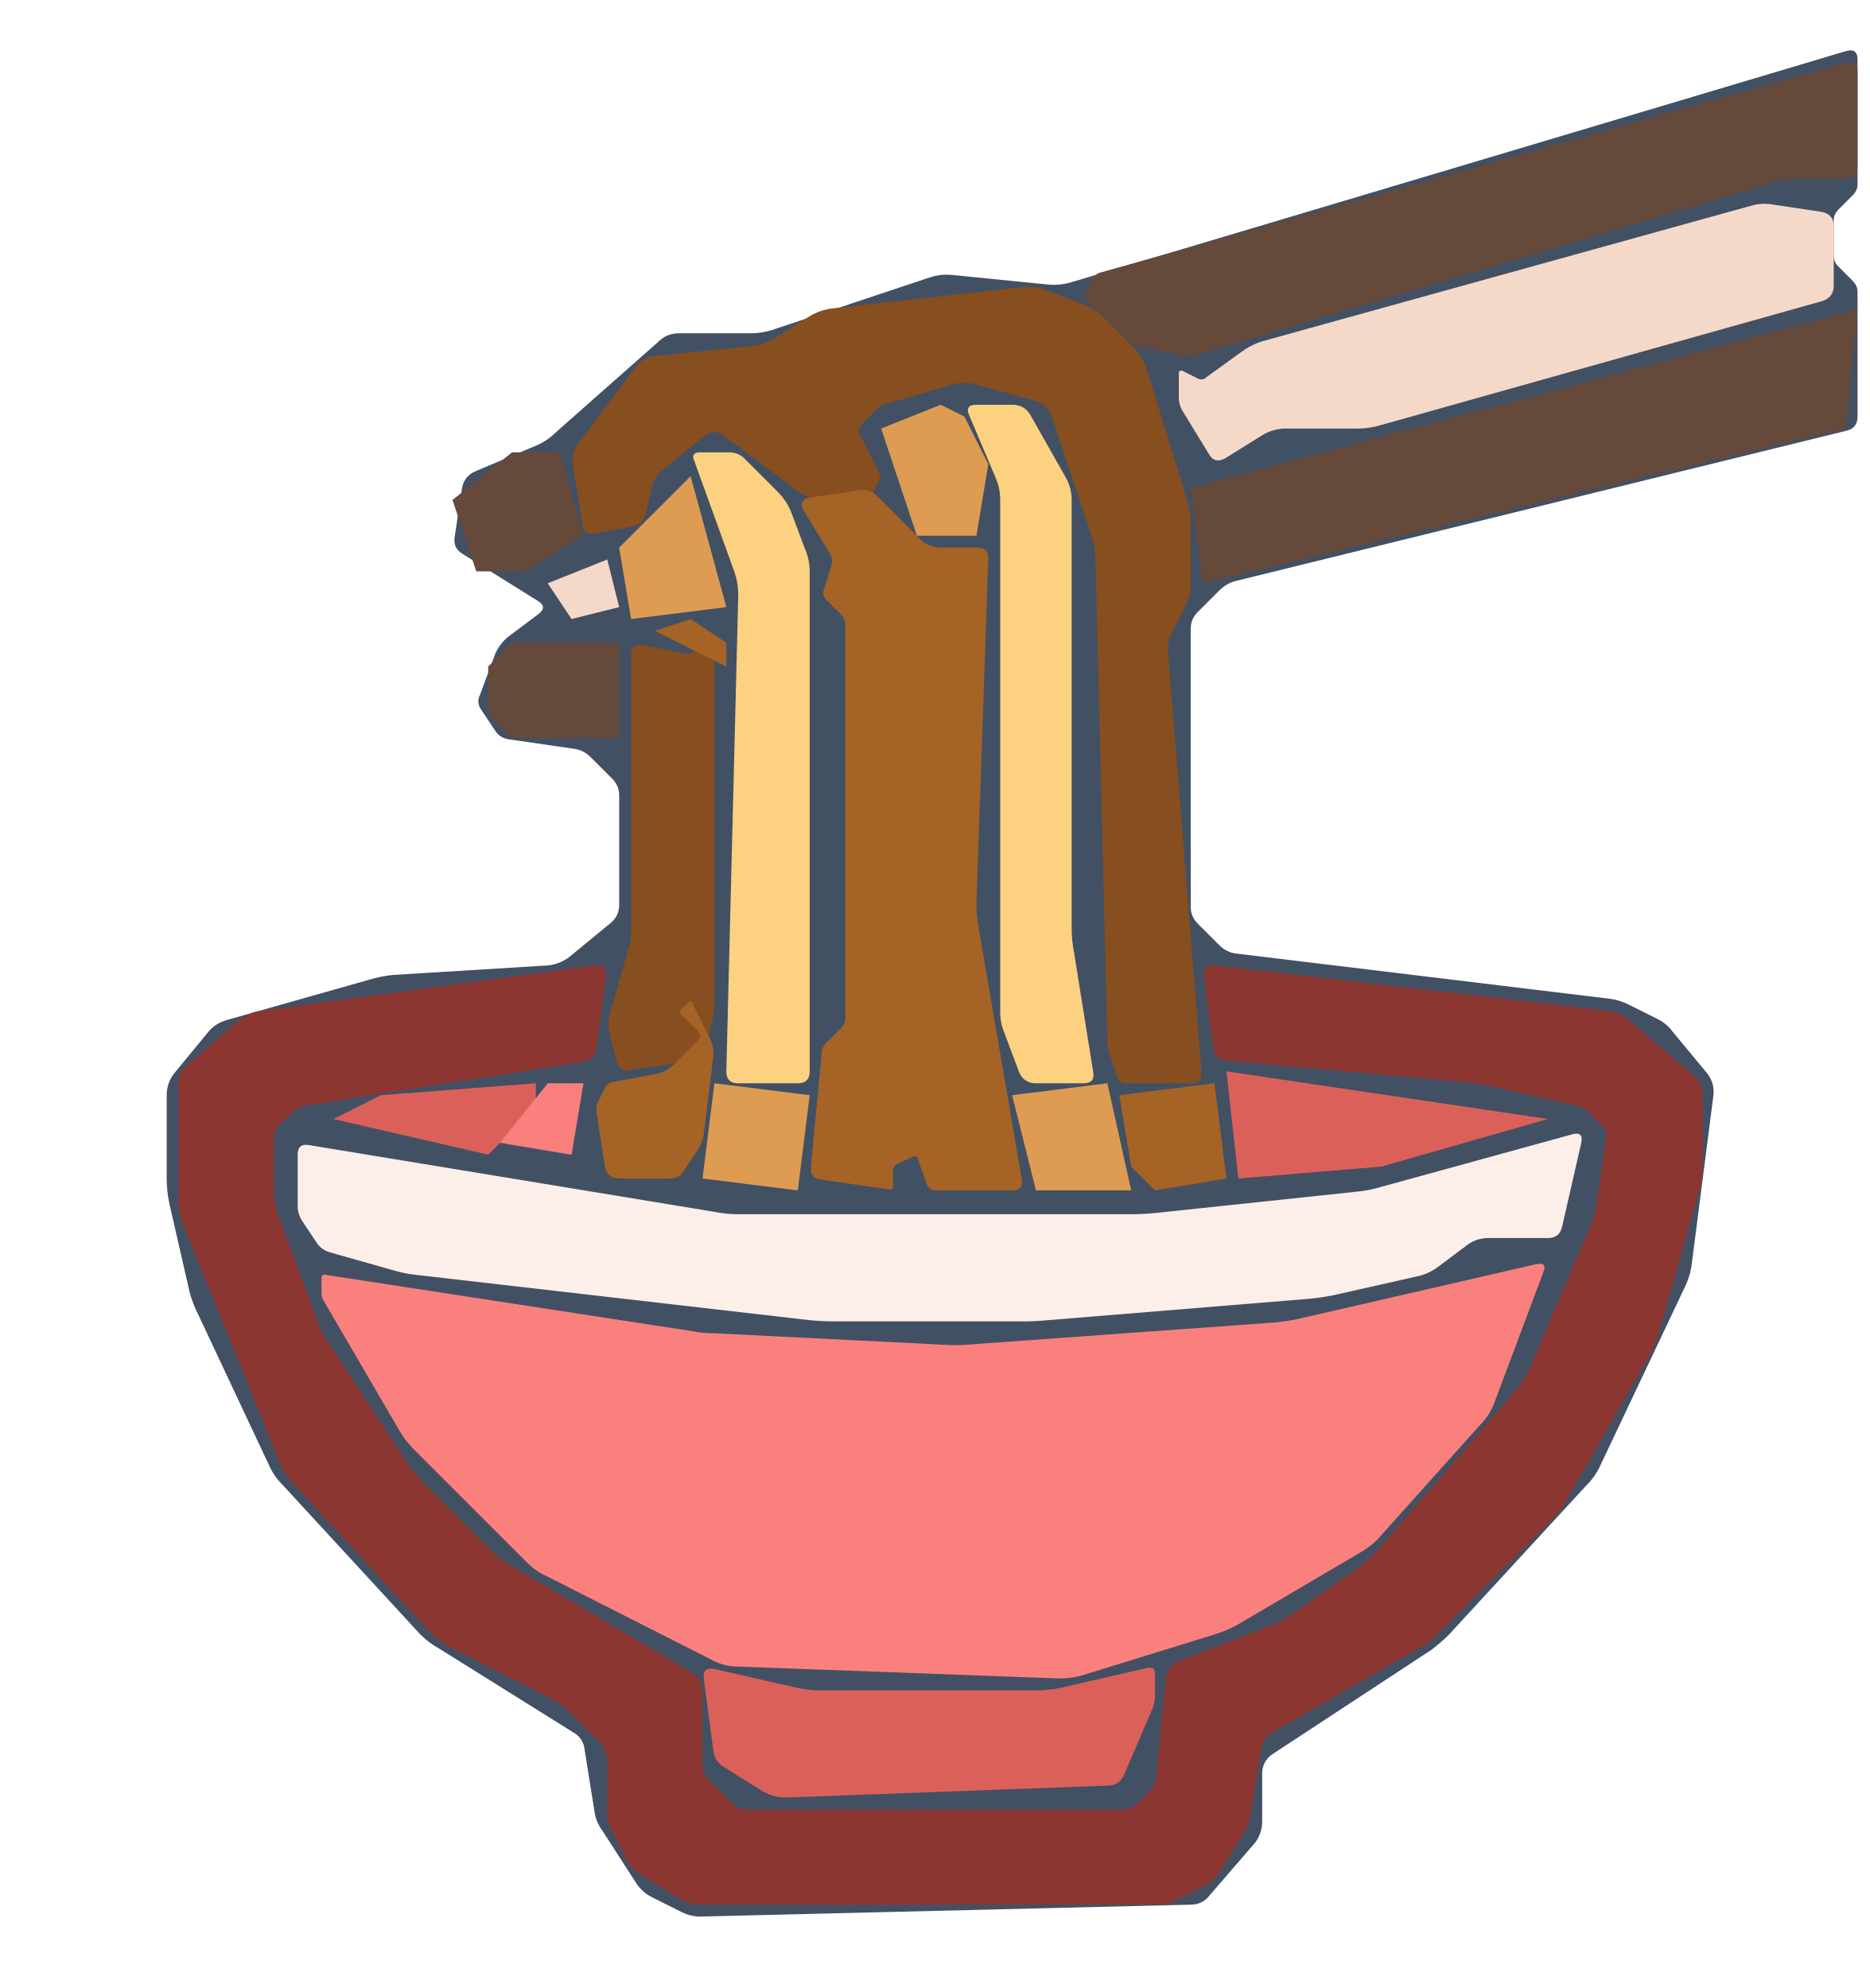
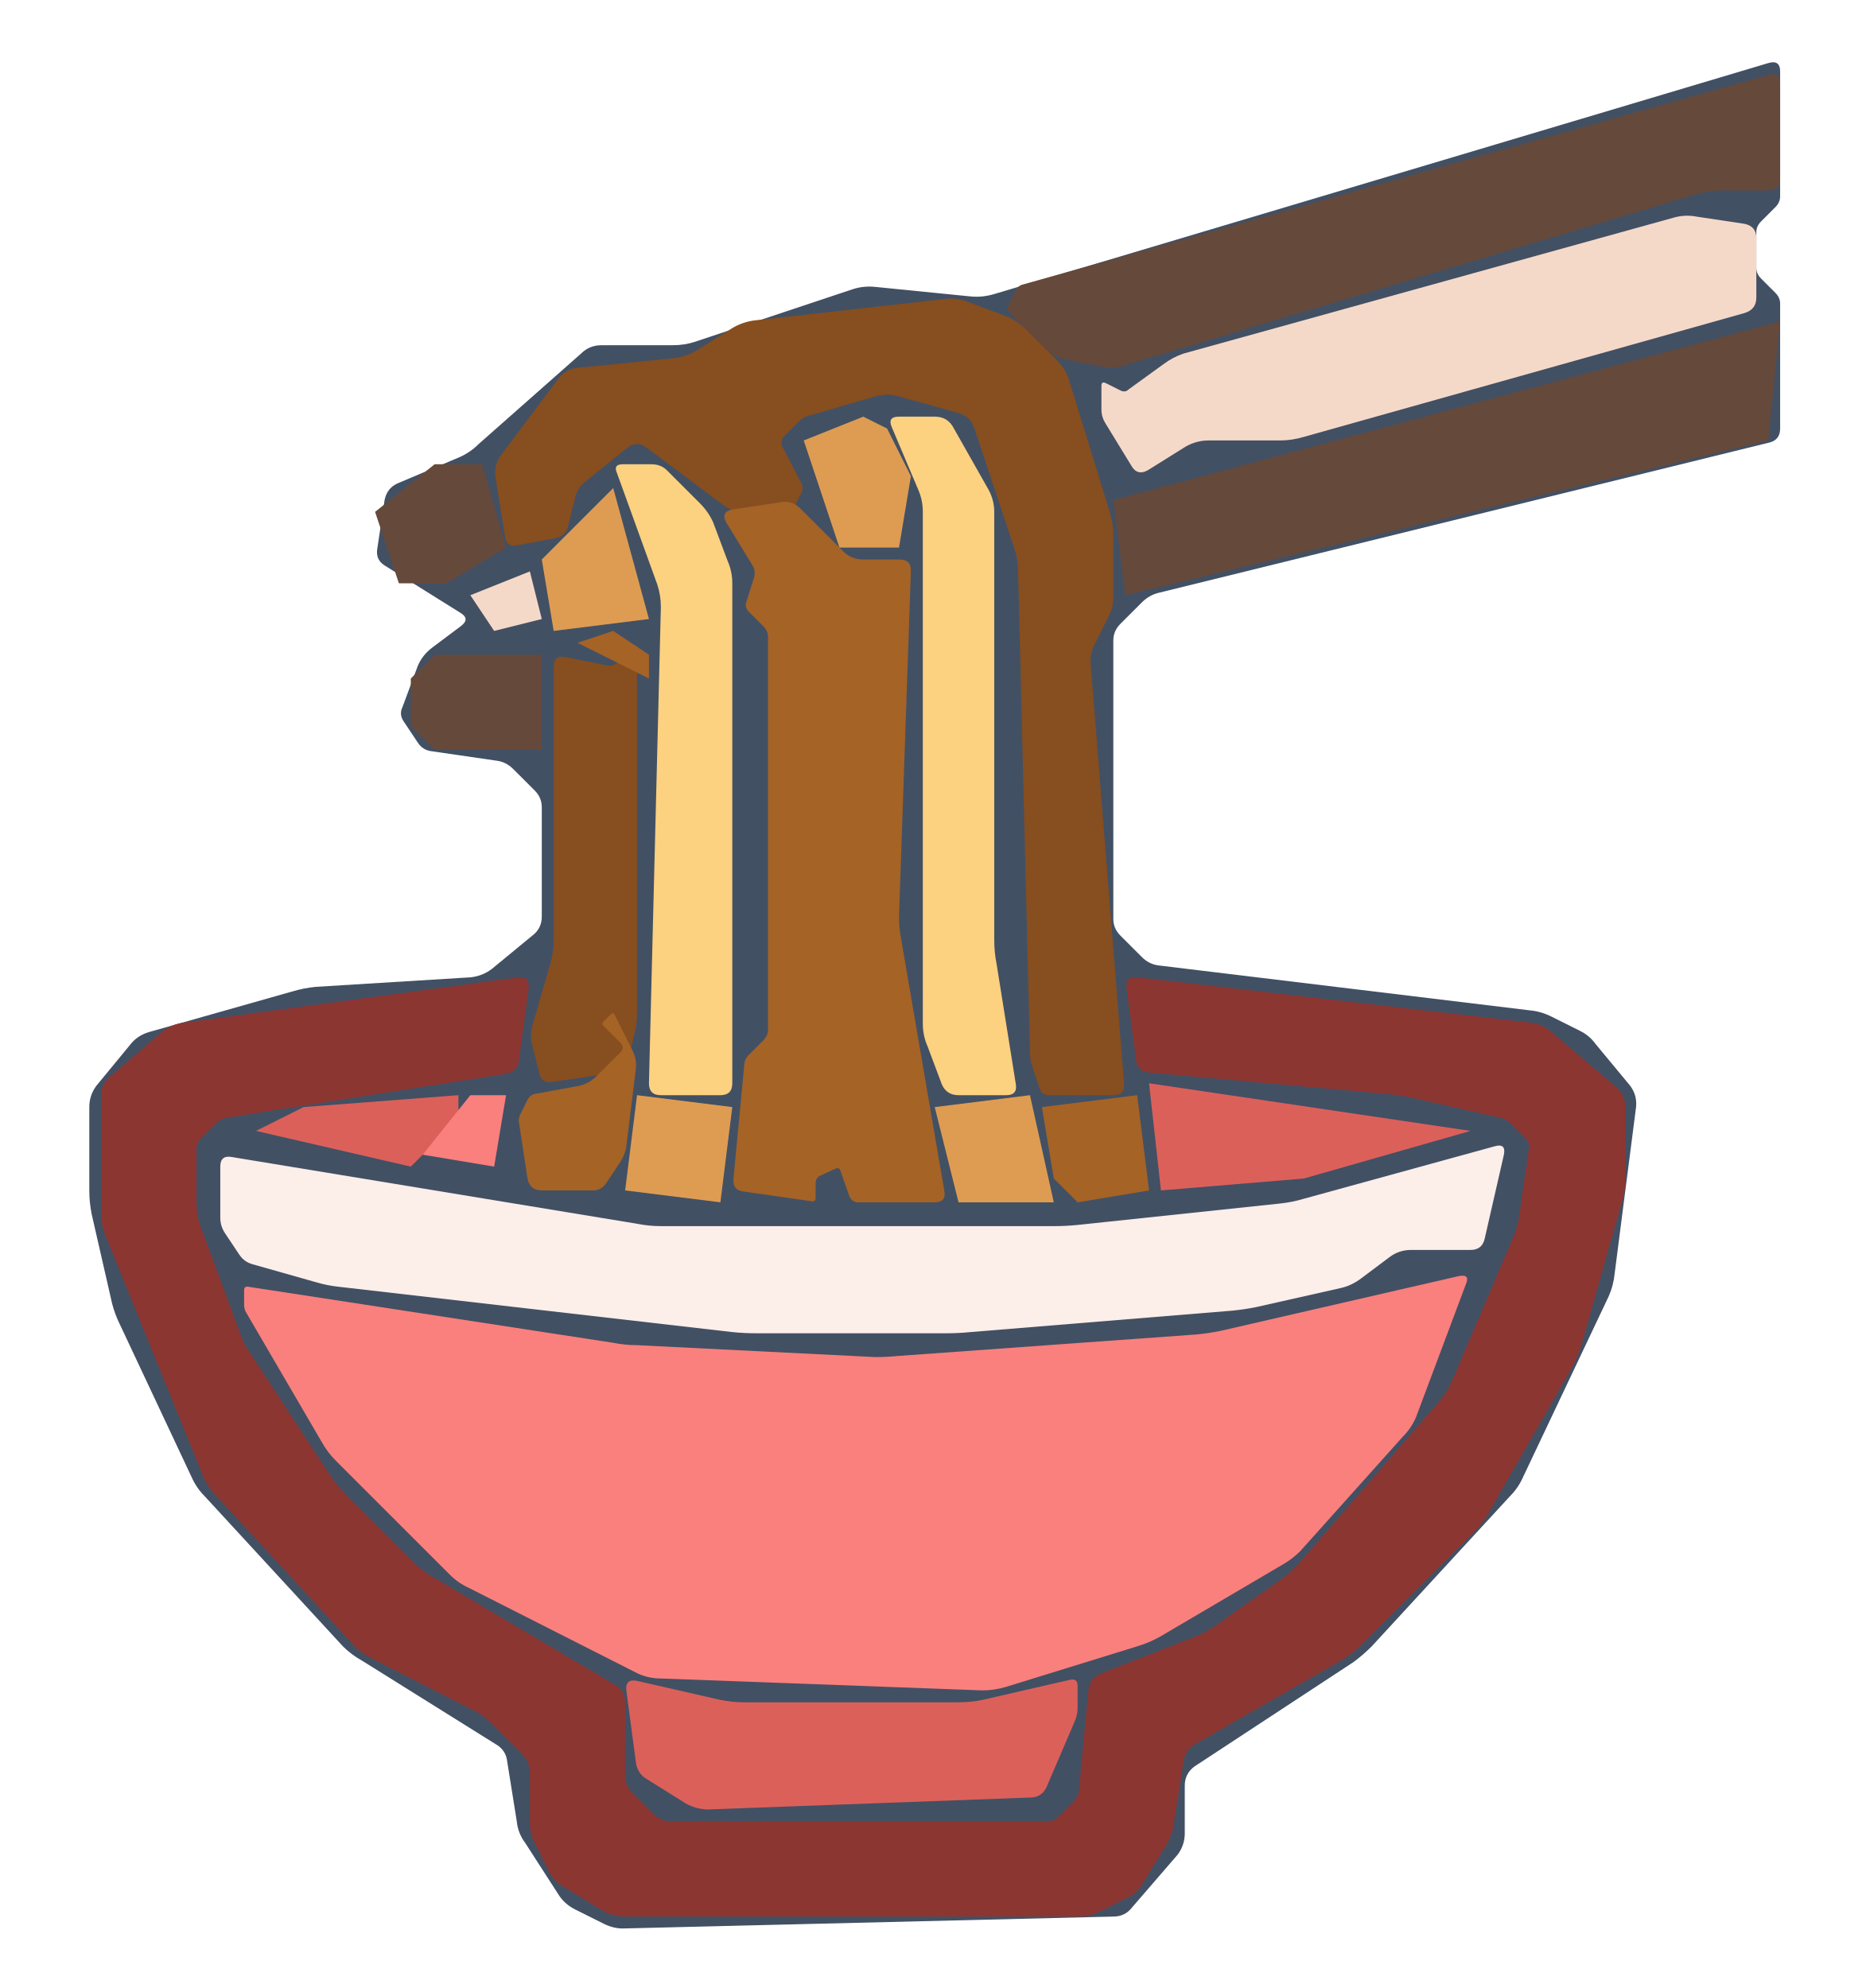
- <svg xmlns="http://www.w3.org/2000/svg" viewBox="0 0 157 167" aria-hidden="true">
+ <svg xmlns="http://www.w3.org/2000/svg" viewBox="6.500 -1.000 157 167" aria-hidden="true">
  <path fill="#425064" d="M155.0 4.3 L90.0 23.7 Q89.0 24.0 88.0 23.9 L80.0 23.1 Q79.0 23.0 78.1 23.3 L64.9 27.7 Q64.0 28.0 63.0 28.0 L57.0 28.0 Q56.0 28.0 55.3 28.7 L46.7 36.3 Q46.0 37.0 45.1 37.4 L39.9 39.6 Q39.0 40.0 38.8 41.0 L38.2 45.0 Q38.0 46.0 38.8 46.5 L45.2 50.5 Q46.0 51.0 45.2 51.6 L42.8 53.4 Q42.0 54.0 41.6 54.9 L40.3 58.4 Q40.0 59.0 40.4 59.6 L41.6 61.4 Q42.0 62.0 42.7 62.1 L48.2 62.9 Q49.0 63.0 49.6 63.6 L51.4 65.4 Q52.0 66.0 52.0 66.8 L52.0 76.0 Q52.0 77.0 51.2 77.6 L47.8 80.4 Q47.0 81.0 46.0 81.1 L33.0 81.9 Q32.0 82.0 31.0 82.3 L19.0 85.7 Q18.0 86.0 17.4 86.8 L14.6 90.2 Q14.0 91.0 14.0 92.0 L14.0 99.0 Q14.0 100.0 14.2 101.0 L15.8 108.0 Q16.0 109.0 16.4 109.9 L22.6 123.1 Q23.0 124.0 23.7 124.7 L35.3 137.3 Q36.0 138.0 36.9 138.5 L48.1 145.5 Q49.0 146.0 49.1 147.0 L49.9 152.0 Q50.0 153.0 50.6 153.8 L53.5 158.3 Q54.0 159.0 54.8 159.4 L57.2 160.6 Q58.0 161.0 58.8 161.0 L100.0 160.0 Q101.0 160.0 101.6 159.2 L105.4 154.8 Q106.0 154.0 106.0 153.0 L106.0 149.0 Q106.0 148.0 106.8 147.4 L120.2 138.6 Q121.0 138.0 121.7 137.3 L133.3 124.7 Q134.0 124.0 134.4 123.1 L141.6 107.9 Q142.0 107.0 142.1 106.0 L143.9 92.0 Q144.0 91.0 143.4 90.2 L140.5 86.7 Q140.0 86.0 139.2 85.6 L136.8 84.4 Q136.0 84.0 135.2 83.9 L103.8 80.1 Q103.0 80.0 102.4 79.4 L100.6 77.6 Q100.0 77.0 100.0 76.2 L100.0 52.8 Q100.0 52.0 100.6 51.4 L102.4 49.6 Q103.0 49.0 103.8 48.8 L155.0 36.2 Q156.0 36.0 156.0 35.0 L156.0 24.5 Q156.0 24.0 155.6 23.6 L154.4 22.4 Q154.0 22.0 154.0 21.5 L154.0 18.5 Q154.0 18.0 154.4 17.6 L155.6 16.4 Q156.0 16.0 156.0 15.5 L156.0 5.0 Q156.0 4.0 155.0 4.3 Z" />
  <path fill="#fa807d" d="M129.0 106.2 L109.0 110.8 Q108.0 111.0 107.0 111.1 L82.0 112.9 Q81.0 113.0 80.0 113.0 L60.0 112.0 Q59.0 112.0 58.0 111.8 L27.4 107.1 Q27.0 107.0 27.0 107.4 L27.0 108.6 Q27.0 109.0 27.2 109.3 L33.5 120.1 Q34.0 121.0 34.7 121.7 L44.3 131.3 Q45.0 132.0 45.9 132.4 L60.1 139.6 Q61.0 140.0 62.0 140.0 L89.0 141.0 Q90.0 141.0 91.0 140.7 L102.0 137.3 Q103.0 137.0 103.9 136.5 L114.1 130.5 Q115.0 130.0 115.7 129.3 L124.3 119.7 Q125.0 119.0 125.4 118.1 L129.6 106.9 Q130.0 106.0 129.0 106.2 Z" />
  <path fill="#8c3632" d="M15.0 91.0 L15.0 101.0 Q15.0 102.0 15.4 102.9 L23.6 123.1 Q24.0 124.0 24.7 124.7 L36.3 137.3 Q37.0 138.0 37.9 138.4 L46.1 142.6 Q47.0 143.0 47.7 143.7 L50.3 146.3 Q51.0 147.0 51.0 148.0 L51.0 152.2 Q51.0 153.0 51.4 153.8 L52.6 156.2 Q53.0 157.0 53.7 157.4 L57.1 159.5 Q58.0 160.0 59.0 160.0 L97.2 160.0 Q98.0 160.0 98.8 159.6 L101.2 158.4 Q102.0 158.0 102.4 157.3 L104.5 153.9 Q105.0 153.0 105.1 152.0 L105.9 147.0 Q106.0 146.0 106.9 145.5 L119.1 138.5 Q120.0 138.0 120.7 137.3 L130.3 127.7 Q131.0 127.0 131.5 126.1 L138.5 113.9 Q139.0 113.0 139.3 112.0 L142.7 100.0 Q143.0 99.0 143.0 98.0 L143.0 92.0 Q143.0 91.0 142.2 90.3 L136.8 85.7 Q136.0 85.0 135.0 84.9 L102.0 81.1 Q101.0 81.0 101.1 82.0 L101.9 88.0 Q102.0 89.0 103.0 89.1 L123.0 90.9 Q124.0 91.0 125.0 91.2 L132.5 92.9 Q133.0 93.0 133.4 93.4 L134.6 94.6 Q135.0 95.0 134.9 95.5 L134.1 101.0 Q134.0 102.0 133.6 102.9 L128.4 115.1 Q128.0 116.0 127.3 116.8 L115.7 130.2 Q115.0 131.0 114.2 131.6 L108.8 135.4 Q108.0 136.0 107.1 136.4 L98.9 139.6 Q98.0 140.0 97.9 141.0 L97.1 149.5 Q97.0 150.0 96.6 150.4 L95.4 151.6 Q95.0 152.0 94.5 152.0 L62.8 152.0 Q62.0 152.0 61.4 151.4 L59.6 149.6 Q59.0 149.0 59.0 148.2 L59.0 142.0 Q59.0 141.0 58.1 140.5 L42.9 131.5 Q42.0 131.0 41.3 130.3 L35.7 124.7 Q35.0 124.0 34.4 123.2 L27.6 112.8 Q27.0 112.0 26.7 111.1 L23.3 101.9 Q23.0 101.0 23.0 100.0 L23.0 95.5 Q23.0 95.0 23.4 94.6 L24.6 93.4 Q25.0 93.0 25.5 92.9 L49.0 89.2 Q50.0 89.0 50.1 88.0 L50.9 82.0 Q51.0 81.0 50.0 81.1 L22.0 84.9 Q21.0 85.0 20.2 85.6 L15.8 89.4 Q15.0 90.0 15.0 91.0 Z" />
  <path fill="#fceee9" d="M132.0 95.3 L116.0 99.7 Q115.0 100.0 114.0 100.1 L97.0 101.9 Q96.0 102.0 95.0 102.0 L62.0 102.0 Q61.0 102.0 60.0 101.8 L26.0 96.2 Q25.0 96.0 25.0 97.0 L25.0 101.3 Q25.0 102.0 25.4 102.6 L26.6 104.4 Q27.0 105.0 27.7 105.2 L33.0 106.7 Q34.0 107.0 35.0 107.1 L68.0 110.9 Q69.0 111.0 70.0 111.0 L86.0 111.0 Q87.0 111.0 88.0 110.9 L110.0 109.1 Q111.0 109.0 112.0 108.8 L119.1 107.2 Q120.0 107.0 120.8 106.4 L123.2 104.6 Q124.0 104.0 125.0 104.0 L130.0 104.0 Q131.0 104.0 131.2 103.0 L132.8 96.0 Q133.0 95.0 132.0 95.3 Z" />
  <path fill="#874e1f" d="M53.4 30.8 L48.6 37.2 Q48.0 38.0 48.1 39.0 L48.9 44.0 Q49.0 45.0 50.0 44.8 L53.2 44.2 Q54.0 44.0 54.2 43.2 L54.8 40.8 Q55.0 40.0 55.6 39.5 L59.2 36.6 Q60.0 36.0 60.8 36.6 L67.2 41.4 Q68.0 42.0 69.0 42.0 L72.6 42.0 Q73.0 42.0 73.2 41.6 L73.8 40.4 Q74.0 40.0 73.8 39.6 L72.2 36.5 Q72.0 36.0 72.4 35.6 L73.6 34.4 Q74.0 34.0 74.5 33.9 L80.0 32.3 Q81.0 32.0 82.0 32.3 L87.0 33.7 Q88.0 34.0 88.3 34.9 L91.7 45.1 Q92.0 46.0 92.0 47.0 L93.0 87.4 Q93.0 88.0 93.2 88.6 L93.8 90.4 Q94.0 91.0 94.6 91.0 L100.0 91.0 Q101.0 91.0 100.9 90.0 L98.1 54.8 Q98.0 54.0 98.4 53.2 L99.6 50.8 Q100.0 50.0 100.0 49.2 L100.0 44.0 Q100.0 43.0 99.7 42.0 L96.3 31.0 Q96.0 30.0 95.3 29.3 L92.7 26.7 Q92.0 26.0 91.1 25.6 L87.9 24.4 Q87.0 24.0 86.0 24.1 L70.0 25.9 Q69.0 26.0 68.1 26.5 L64.9 28.5 Q64.0 29.0 63.0 29.1 L55.0 29.9 Q54.0 30.0 53.4 30.8 Z" />
  <path fill="#a56326" d="M67.5 42.9 L69.7 46.5 Q70.0 47.0 69.8 47.6 L69.2 49.5 Q69.0 50.0 69.4 50.4 L70.6 51.6 Q71.0 52.0 71.0 52.5 L71.0 85.5 Q71.0 86.0 70.6 86.4 L69.4 87.6 Q69.0 88.0 69.0 88.5 L68.1 98.0 Q68.0 99.0 69.0 99.1 L74.6 99.9 Q75.0 100.0 75.0 99.6 L75.0 98.4 Q75.0 98.0 75.3 97.8 L76.6 97.2 Q77.0 97.0 77.1 97.4 L77.8 99.4 Q78.0 100.0 78.6 100.0 L85.0 100.0 Q86.0 100.0 85.8 99.0 L82.2 78.0 Q82.0 77.0 82.0 76.0 L83.0 46.9 Q83.0 46.0 82.0 46.0 L79.0 46.0 Q78.0 46.0 77.3 45.3 L73.7 41.7 Q73.0 41.0 72.0 41.2 L68.0 41.8 Q67.0 42.0 67.5 42.9 Z" />
  <path fill="#65493b" d="M155.0 5.3 L92.4 22.9 Q92.0 23.0 91.8 23.4 L91.2 24.6 Q91.0 25.0 91.3 25.3 L94.3 28.3 Q95.0 29.0 96.0 29.2 L99.0 29.8 Q100.0 30.0 100.9 29.7 L149.0 15.3 Q150.0 15.0 151.0 15.0 L155.0 15.0 Q156.0 15.0 156.0 14.0 L156.0 6.0 Q156.0 5.0 155.0 5.3 Z" />
  <path fill="#65493b" d="M156 26 L100 41 L101 49 L155 36 Z" />
  <path fill="#f5d9c8" d="M153.0 17.8 L149.0 17.2 Q148.0 17.0 147.0 17.3 L105.9 28.7 Q105.0 29.0 104.2 29.6 L101.3 31.7 Q101.0 32.0 100.6 31.8 L99.4 31.2 Q99.0 31.0 99.0 31.4 L99.0 33.4 Q99.0 34.0 99.3 34.5 L101.5 38.1 Q102.0 39.0 102.9 38.5 L106.1 36.5 Q107.0 36.0 108.0 36.0 L114.0 36.0 Q115.0 36.0 116.0 35.7 L153.0 25.3 Q154.0 25.0 154.0 24.0 L154.0 19.0 Q154.0 18.0 153.0 17.8 Z" />
  <path fill="#fcd17f" d="M81.4 34.9 L83.6 40.1 Q84.0 41.0 84.0 42.0 L84.0 85.0 Q84.0 86.0 84.4 86.9 L85.6 90.1 Q86.0 91.0 87.0 91.0 L91.0 91.0 Q92.0 91.0 91.8 90.0 L90.2 80.0 Q90.0 79.0 90.0 78.0 L90.0 42.0 Q90.0 41.0 89.5 40.1 L86.5 34.8 Q86.0 34.0 85.0 34.0 L82.0 34.0 Q81.0 34.0 81.4 34.9 Z" />
  <path fill="#dc605a" d="M59.1 141.0 L59.9 147.0 Q60.0 148.0 60.9 148.5 L64.1 150.5 Q65.0 151.0 66.0 151.0 L93.0 150.0 Q94.0 150.0 94.4 149.1 L96.8 143.5 Q97.0 143.0 97.0 142.4 L97.0 140.6 Q97.0 140.0 96.4 140.1 L89.0 141.8 Q88.0 142.0 87.0 142.0 L69.0 142.0 Q68.0 142.0 67.0 141.8 L60.0 140.2 Q59.0 140.0 59.1 141.0 Z" />
  <path fill="#fcd17f" d="M58.3 38.7 L61.7 48.1 Q62.0 49.0 62.0 50.0 L61.0 90.0 Q61.0 91.0 62.0 91.0 L67.0 91.0 Q68.0 91.0 68.0 90.0 L68.0 48.0 Q68.0 47.0 67.6 46.1 L66.4 42.9 Q66.0 42.0 65.3 41.3 L62.5 38.5 Q62.0 38.0 61.2 38.0 L58.8 38.0 Q58.0 38.0 58.3 38.7 Z" />
  <path fill="#874e1f" d="M59.6 53.4 L58.4 54.6 Q58.0 55.0 57.5 54.9 L54.0 54.2 Q53.0 54.0 53.0 55.0 L53.0 78.0 Q53.0 79.0 52.7 80.0 L51.2 85.2 Q51.0 86.0 51.2 86.8 L51.8 89.2 Q52.0 90.0 52.8 89.9 L58.2 89.1 Q59.0 89.0 59.2 88.2 L59.8 85.8 Q60.0 85.0 60.0 84.2 L60.0 53.5 Q60.0 53.0 59.6 53.4 Z" />
  <path fill="#dc605a" d="M103 90 L104 99 L116 98 L130 94 Z" />
  <path fill="#65493b" d="M41 56 L41 60 L43 62 L52 62 L52 54 L43 54 Z" />
  <path fill="#65493b" d="M47 38 L43 38 L38 42 L40 48 L44 48 L49 45 Z" />
  <path fill="#a56326" d="M57.8 84.2 L57.2 84.8 Q57.0 85.0 57.2 85.2 L58.6 86.6 Q59.0 87.0 58.6 87.4 L56.6 89.4 Q56.0 90.0 55.2 90.2 L51.4 90.9 Q51.0 91.0 50.8 91.4 L50.2 92.6 Q50.0 93.0 50.1 93.4 L50.8 98.0 Q51.0 99.0 52.0 99.0 L56.3 99.0 Q57.0 99.0 57.4 98.4 L58.6 96.6 Q59.0 96.0 59.1 95.3 L59.9 88.8 Q60.0 88.0 59.6 87.2 L58.1 84.2 Q58.0 84.0 57.8 84.2 Z" />
  <path fill="#de9c52" d="M74 36 L77 45 L82 45 L83 39 L81 35 L79 34 Z" />
  <path fill="#de9c52" d="M58 40 L52 46 L53 52 L61 51 Z" />
  <path fill="#de9c52" d="M93 91 L85 92 L87 100 L95 100 Z" />
  <path fill="#dc605a" d="M45 91 L32 92 L28 94 L41 97 L45 93 Z" />
  <path fill="#de9c52" d="M60 91 L59 99 L67 100 L68 92 Z" />
  <path fill="#a56326" d="M102 91 L94 92 L95 98 L97 100 L103 99 Z" />
  <path fill="#fa807d" d="M49 91 L46 91 L42 96 L48 97 Z" />
  <path fill="#f5d9c8" d="M51 47 L46 49 L48 52 L52 51 Z" />
  <path fill="#a56326" d="M55 53 L61 56 L61 54 L58 52 Z" />
</svg>
